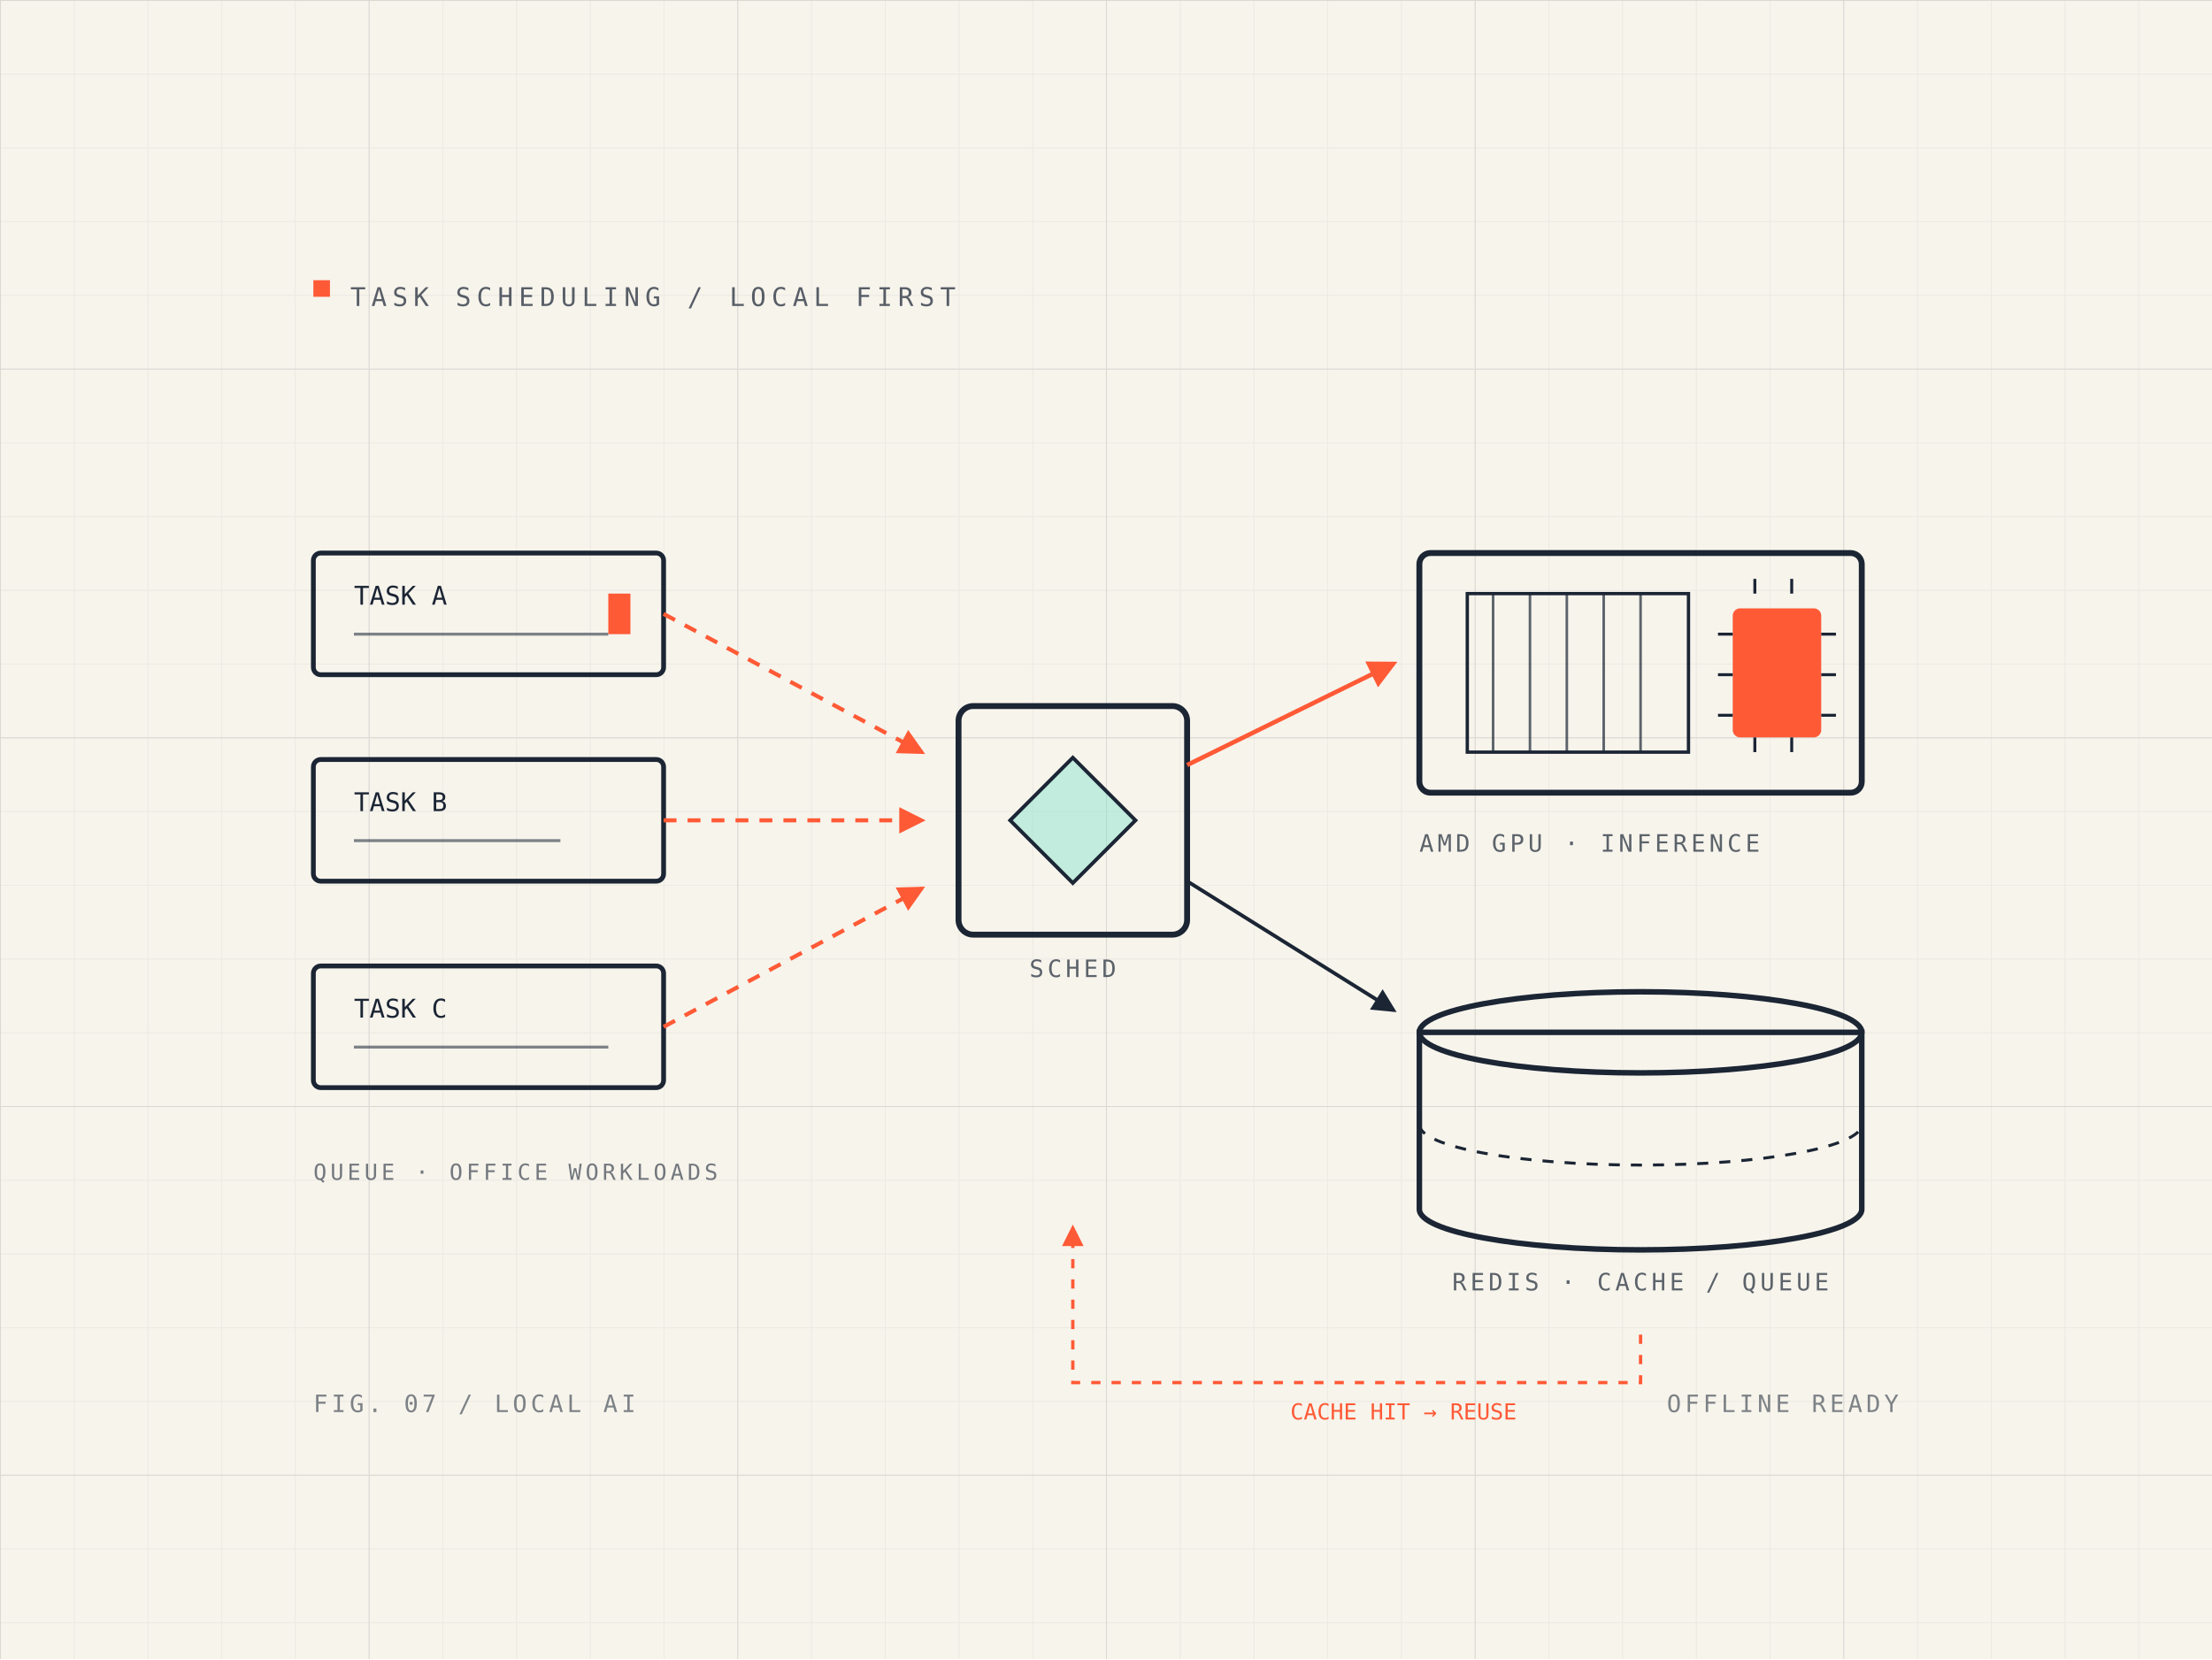
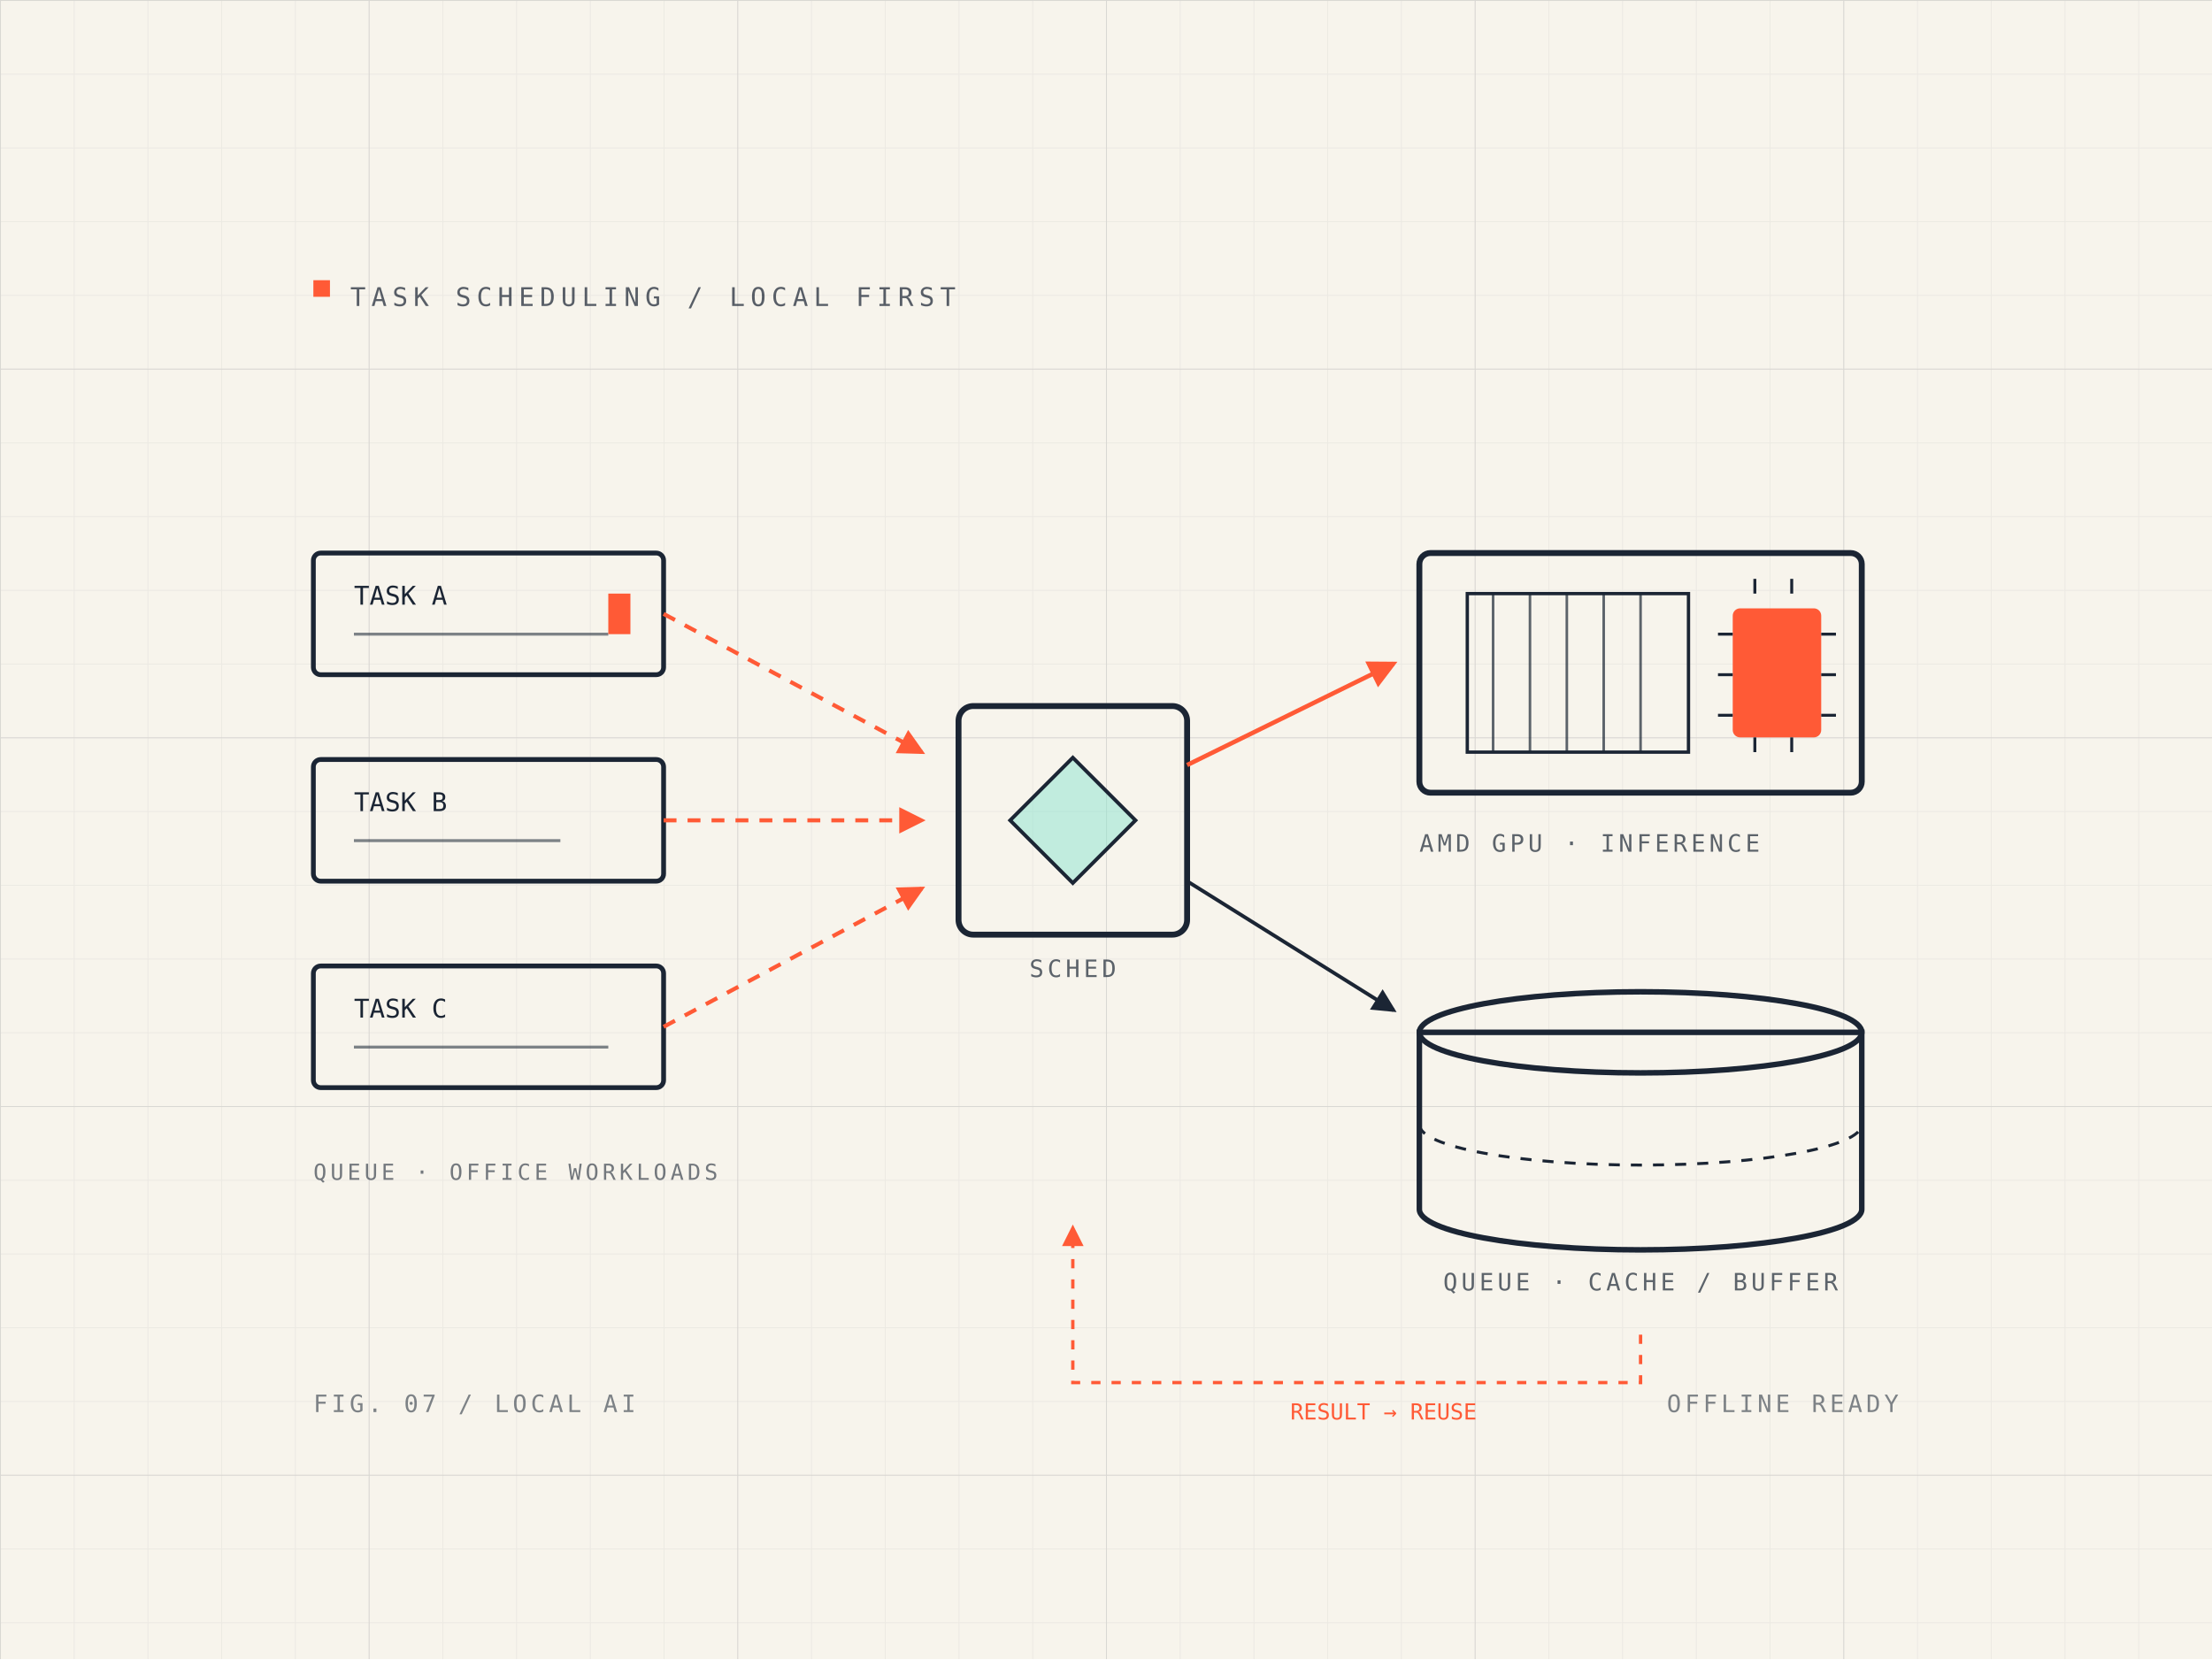
- <svg xmlns="http://www.w3.org/2000/svg" viewBox="0 0 1200 900" role="img" aria-label="本地算力调度工程制图：任务队列、调度器与 GPU / Redis 计算单元">
+ <svg xmlns="http://www.w3.org/2000/svg" viewBox="0 0 1200 900" role="img" aria-label="本地算力调度工程制图：任务队列、调度器与 GPU / 队列缓存 计算单元">
  <defs>
    <pattern id="g40" width="40" height="40" patternUnits="userSpaceOnUse">
      <path d="M40 0H0v40" fill="none" stroke="#1b2534" stroke-opacity=".05" stroke-width="1" />
    </pattern>
    <pattern id="g200" width="200" height="200" patternUnits="userSpaceOnUse">
      <path d="M200 0H0v200" fill="none" stroke="#1b2534" stroke-opacity=".09" stroke-width="1" />
    </pattern>
    <marker id="arrN" viewBox="0 0 10 10" refX="8.5" refY="5" markerWidth="6.5" markerHeight="6.5" orient="auto-start-reverse">
      <path d="M0 0l10 5-10 5z" fill="#1b2534" />
    </marker>
    <marker id="arrO" viewBox="0 0 10 10" refX="8.5" refY="5" markerWidth="6.5" markerHeight="6.5" orient="auto-start-reverse">
      <path d="M0 0l10 5-10 5z" fill="#ff5a36" />
    </marker>
  </defs>
  <rect width="1200" height="900" fill="#f7f4ec" />
  <rect width="1200" height="900" fill="url(#g40)" />
  <rect width="1200" height="900" fill="url(#g200)" />
  <rect x="170" y="152" width="9" height="9" fill="#ff5a36" />
  <text x="190" y="166" font-family="'IBM Plex Mono',Consolas,monospace" font-size="14" letter-spacing="3" fill="#1b2534" fill-opacity=".72">TASK SCHEDULING / LOCAL FIRST</text>
  <g fill="none" stroke="#1b2534" stroke-width="2.6">
    <rect x="170" y="300" width="190" height="66" rx="4" />
    <rect x="170" y="412" width="190" height="66" rx="4" />
    <rect x="170" y="524" width="190" height="66" rx="4" />
  </g>
  <g font-family="'IBM Plex Mono',Consolas,monospace" font-size="14" fill="#1b2534">
    <text x="192" y="328">TASK A</text>
    <text x="192" y="440">TASK B</text>
    <text x="192" y="552">TASK C</text>
  </g>
  <g stroke="#1b2534" stroke-width="1.6" stroke-opacity=".55">
    <line x1="192" y1="344" x2="330" y2="344" />
    <line x1="192" y1="456" x2="304" y2="456" />
    <line x1="192" y1="568" x2="330" y2="568" />
  </g>
  <rect x="330" y="322" width="12" height="22" fill="#ff5a36" />
  <text x="170" y="640" font-family="'IBM Plex Mono',Consolas,monospace" font-size="12" letter-spacing="2" fill="#1b2534" fill-opacity=".6">QUEUE · OFFICE WORKLOADS</text>
  <line x1="360" y1="333" x2="500" y2="408" stroke="#ff5a36" stroke-width="2.2" stroke-dasharray="7 6" marker-end="url(#arrO)" />
  <line x1="360" y1="445" x2="500" y2="445" stroke="#ff5a36" stroke-width="2.2" stroke-dasharray="7 6" marker-end="url(#arrO)" />
  <line x1="360" y1="557" x2="500" y2="482" stroke="#ff5a36" stroke-width="2.2" stroke-dasharray="7 6" marker-end="url(#arrO)" />
  <rect x="520" y="383" width="124" height="124" rx="8" fill="none" stroke="#1b2534" stroke-width="3.2" />
  <path d="M582 411l34 34-34 34-34-34z" fill="#8de4d0" fill-opacity=".5" stroke="#1b2534" stroke-width="2" />
  <text x="582" y="530" text-anchor="middle" font-family="'IBM Plex Mono',Consolas,monospace" font-size="13" letter-spacing="2" fill="#1b2534" fill-opacity=".7">SCHED</text>
  <line x1="644" y1="415" x2="756" y2="360" stroke="#ff5a36" stroke-width="2.4" marker-end="url(#arrO)" />
  <rect x="770" y="300" width="240" height="130" rx="6" fill="none" stroke="#1b2534" stroke-width="3.2" />
  <rect x="796" y="322" width="120" height="86" fill="none" stroke="#1b2534" stroke-width="1.8" />
  <g stroke="#1b2534" stroke-width="1.4" stroke-opacity=".7">
    <line x1="810" y1="322" x2="810" y2="408" />
    <line x1="830" y1="322" x2="830" y2="408" />
    <line x1="850" y1="322" x2="850" y2="408" />
    <line x1="870" y1="322" x2="870" y2="408" />
    <line x1="890" y1="322" x2="890" y2="408" />
  </g>
  <rect x="940" y="330" width="48" height="70" rx="4" fill="#ff5a36" />
  <g stroke="#1b2534" stroke-width="1.6">
    <line x1="952" y1="322" x2="952" y2="314" />
    <line x1="972" y1="322" x2="972" y2="314" />
    <line x1="952" y1="400" x2="952" y2="408" />
    <line x1="972" y1="400" x2="972" y2="408" />
    <line x1="940" y1="344" x2="932" y2="344" />
    <line x1="940" y1="366" x2="932" y2="366" />
    <line x1="940" y1="388" x2="932" y2="388" />
    <line x1="988" y1="344" x2="996" y2="344" />
    <line x1="988" y1="366" x2="996" y2="366" />
    <line x1="988" y1="388" x2="996" y2="388" />
  </g>
  <text x="770" y="462" font-family="'IBM Plex Mono',Consolas,monospace" font-size="13" letter-spacing="2" fill="#1b2534" fill-opacity=".7">AMD GPU · INFERENCE</text>
  <line x1="644" y1="478" x2="756" y2="548" stroke="#1b2534" stroke-width="2" marker-end="url(#arrN)" />
  <g fill="none" stroke="#1b2534" stroke-width="3">
    <path d="M770 560h240v96a120 22 0 0 1-240 0z" />
    <ellipse cx="890" cy="560" rx="120" ry="22" />
  </g>
  <path d="M770 610a120 22 0 0 0 240 0" fill="none" stroke="#1b2534" stroke-width="1.6" stroke-dasharray="6 6" />
-   <text x="890" y="700" text-anchor="middle" font-family="'IBM Plex Mono',Consolas,monospace" font-size="13" letter-spacing="2" fill="#1b2534" fill-opacity=".7">REDIS · CACHE / QUEUE</text>
+   <text x="890" y="700" text-anchor="middle" font-family="'IBM Plex Mono',Consolas,monospace" font-size="13" letter-spacing="2" fill="#1b2534" fill-opacity=".7">QUEUE · CACHE / BUFFER</text>
  <path d="M890 724v26H582v-84" fill="none" stroke="#ff5a36" stroke-width="1.8" stroke-dasharray="5 6" marker-end="url(#arrO)" />
-   <text x="700" y="770" font-family="'IBM Plex Mono',Consolas,monospace" font-size="12" fill="#ff5a36">CACHE HIT → REUSE</text>
+   <text x="700" y="770" font-family="'IBM Plex Mono',Consolas,monospace" font-size="12" fill="#ff5a36">RESULT → REUSE</text>
  <text x="170" y="766" font-family="'IBM Plex Mono',Consolas,monospace" font-size="13" letter-spacing="2" fill="#1b2534" fill-opacity=".55">FIG. 07 / LOCAL AI</text>
  <text x="1030" y="766" text-anchor="end" font-family="'IBM Plex Mono',Consolas,monospace" font-size="13" letter-spacing="2" fill="#1b2534" fill-opacity=".55">OFFLINE READY</text>
</svg>
